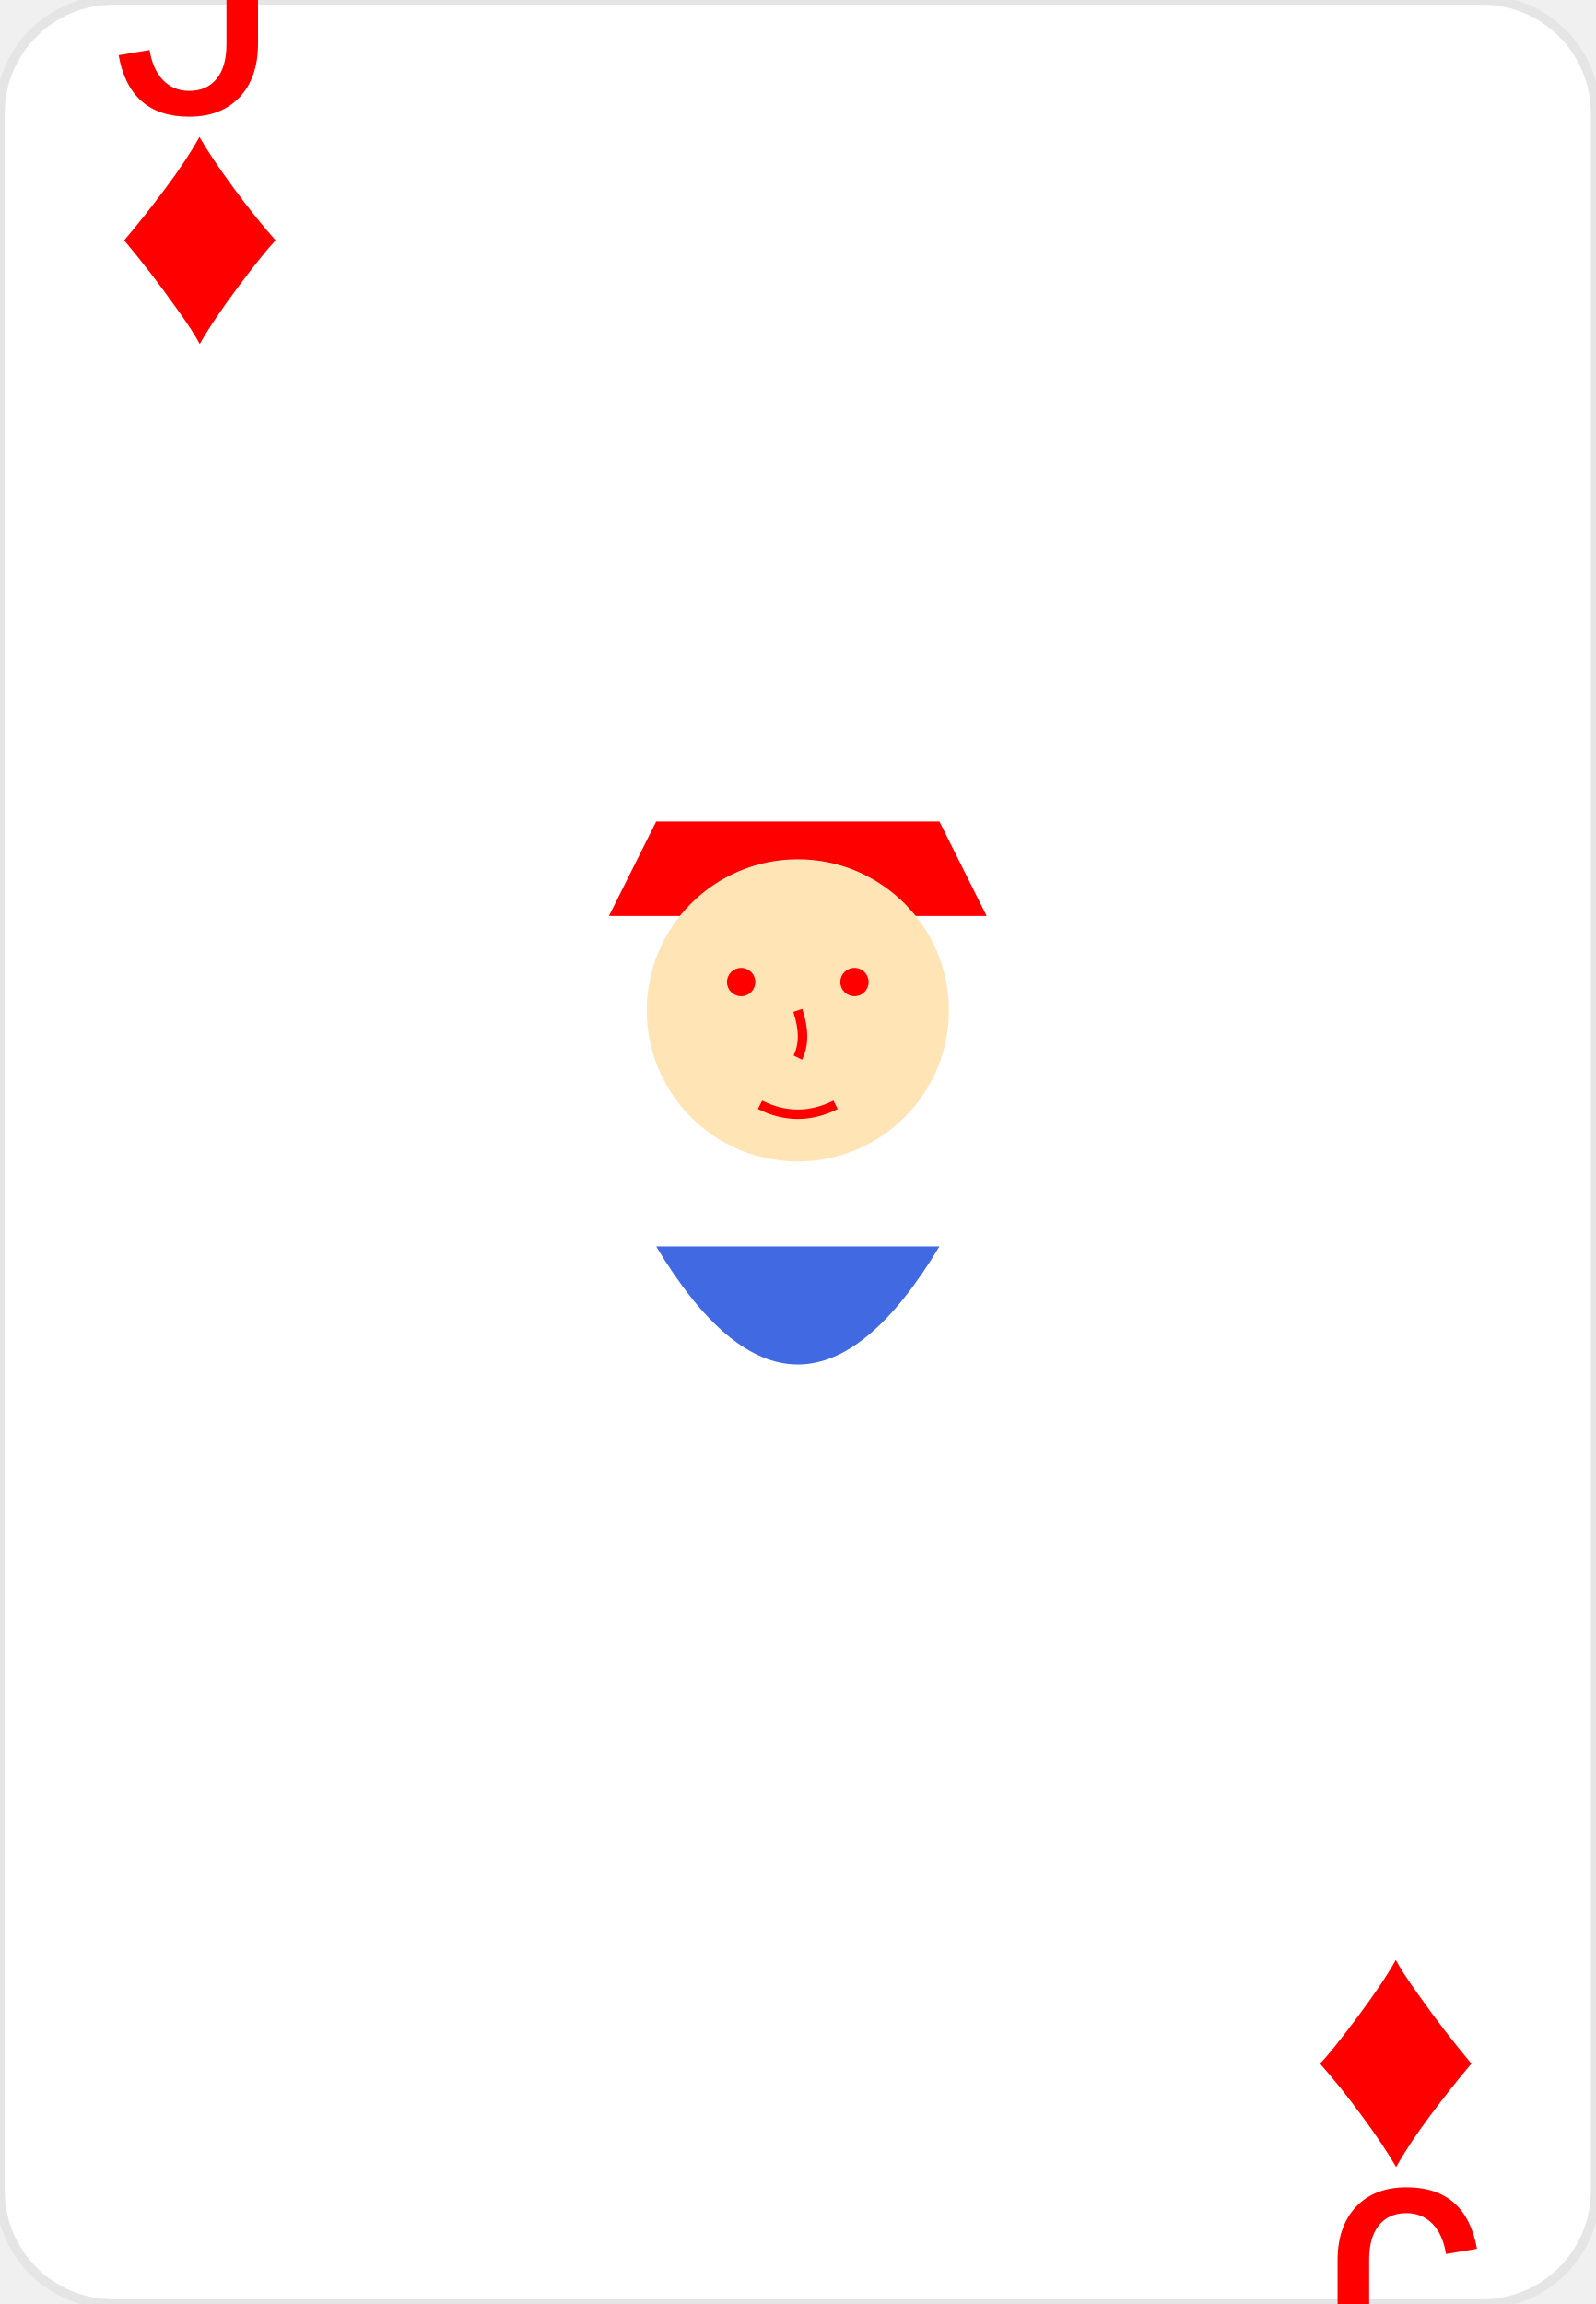
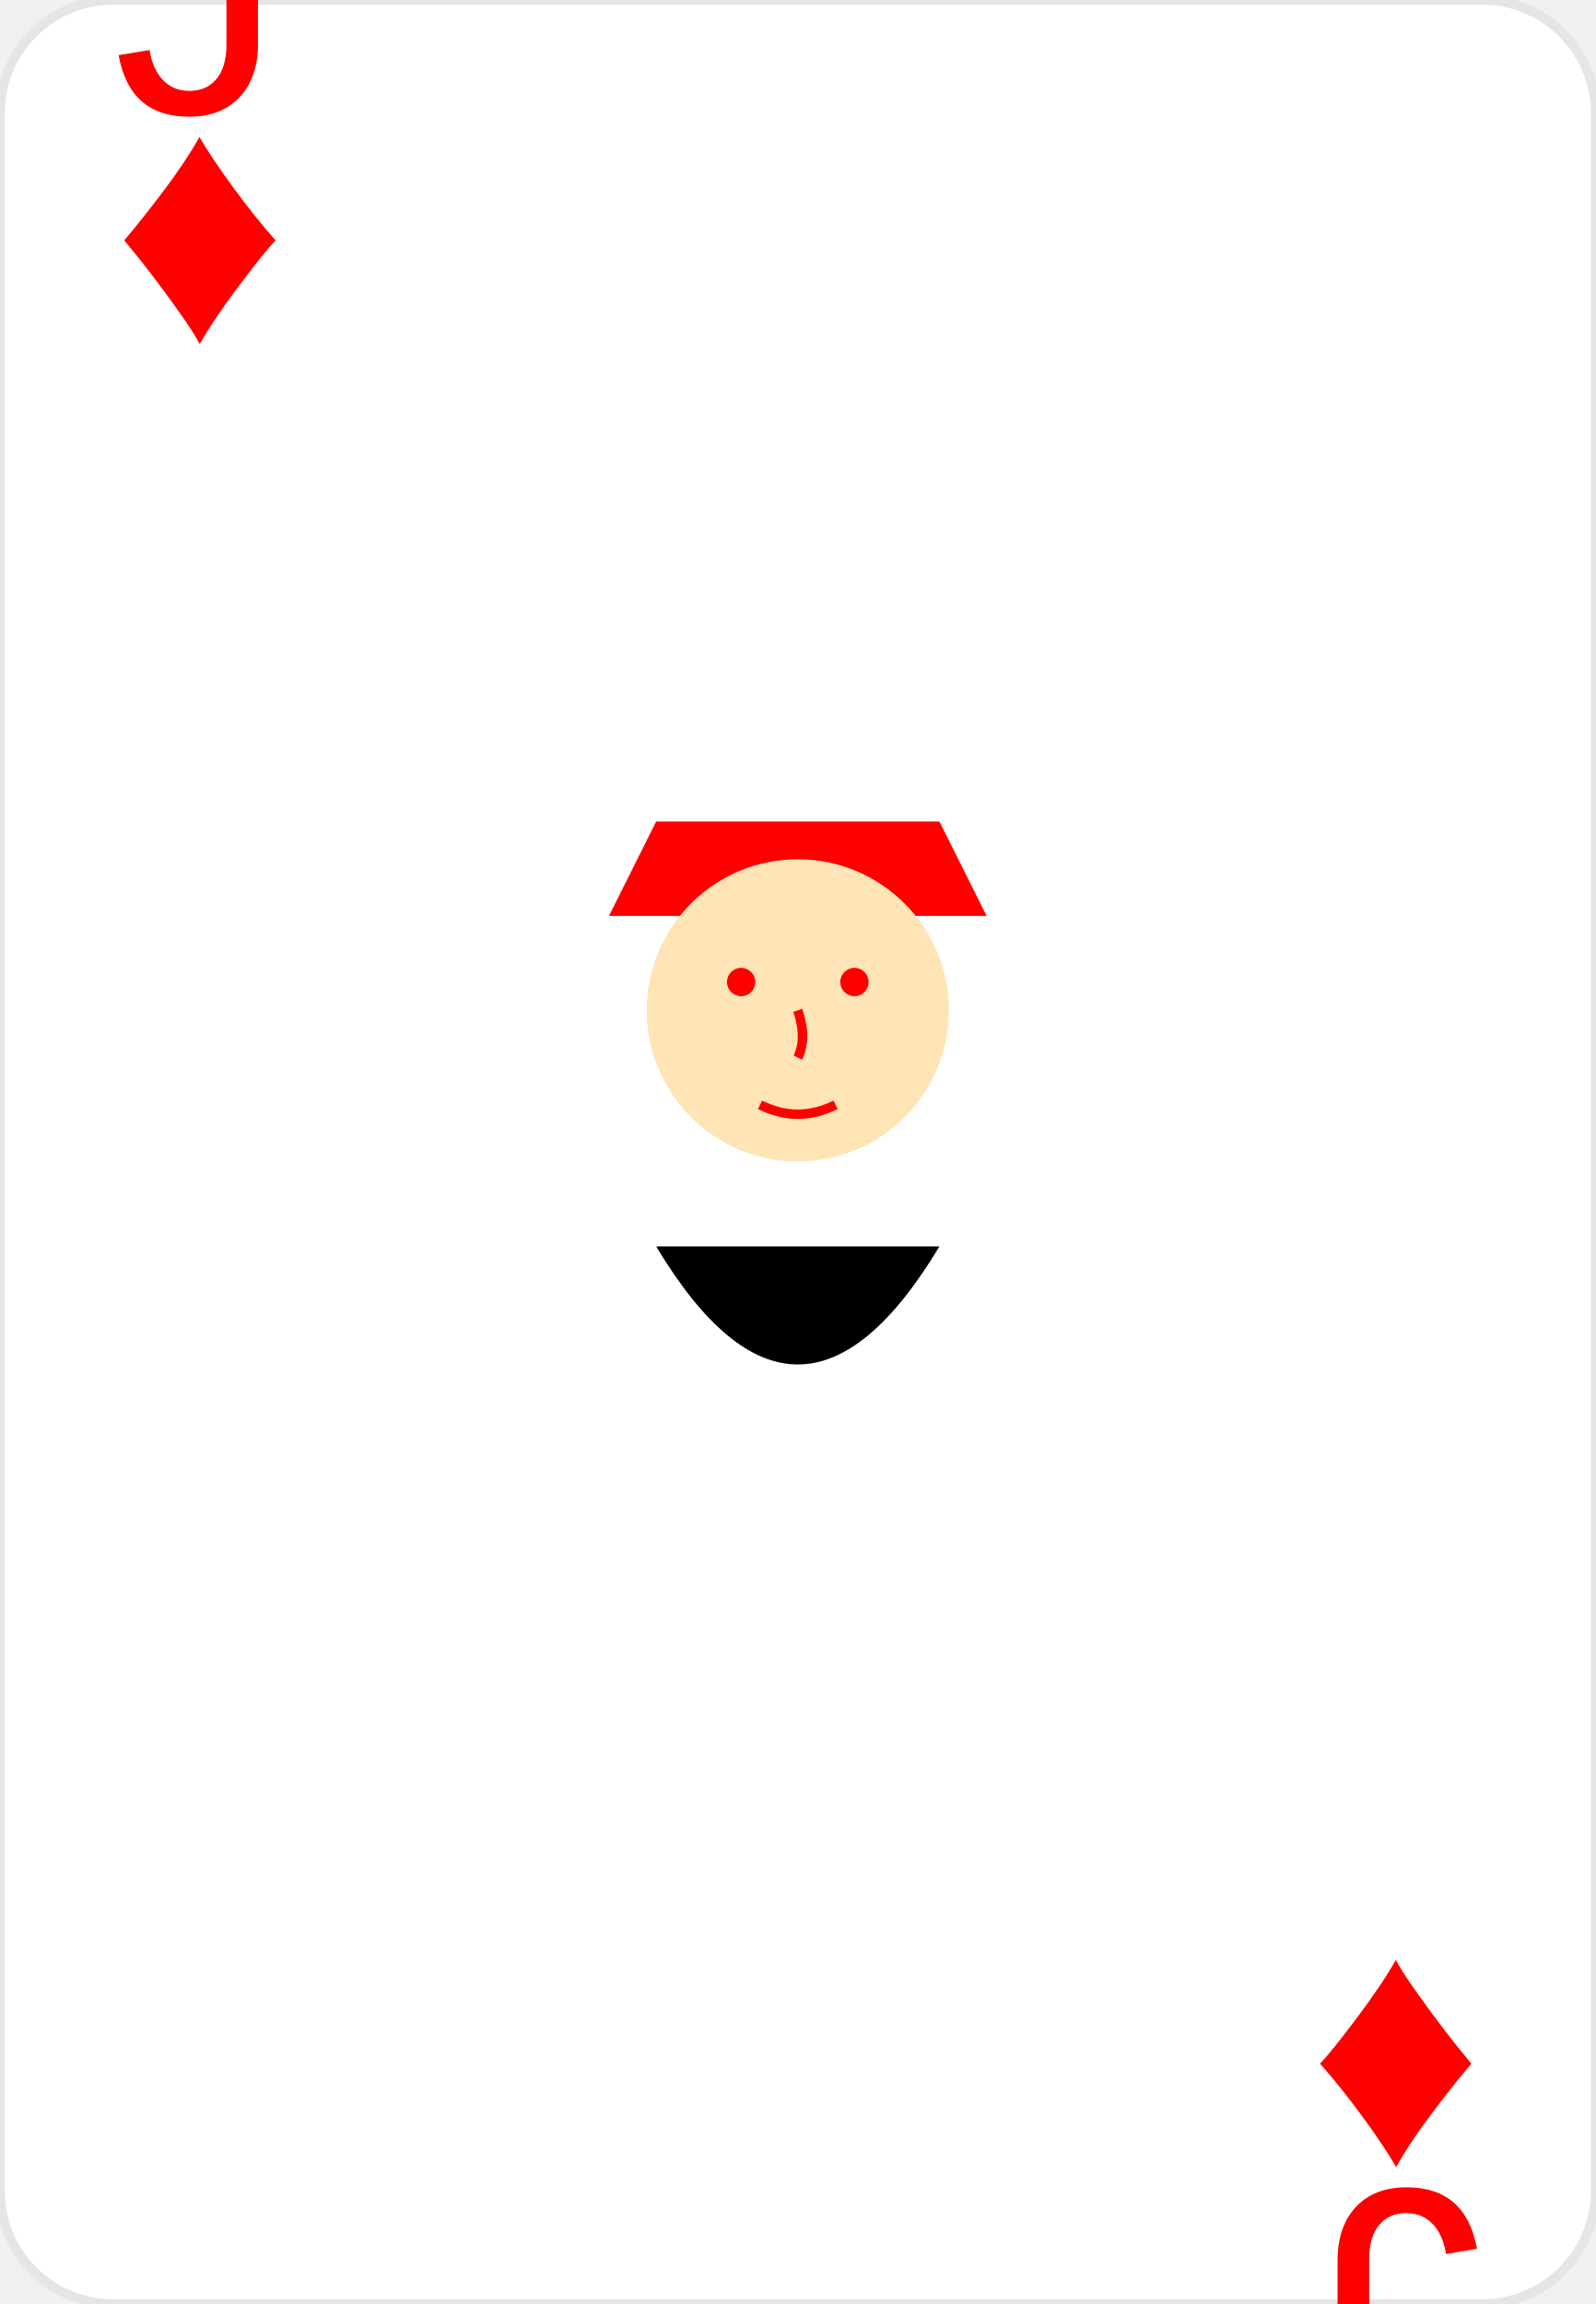
<svg xmlns="http://www.w3.org/2000/svg" width="169" height="244" viewBox="0 0 169 244" fill="none">
  <rect width="169" height="244" rx="12" fill="white" stroke="#E5E5E5" />
  <g transform="translate(12, 12)">
    <text font-family="Arial" font-size="36" fill="#FF0000">J</text>
    <text font-family="Arial" font-size="36" y="24" fill="#FF0000">♦</text>
  </g>
  <g transform="translate(157, 232) rotate(180)">
    <text font-family="Arial" font-size="36" fill="#FF0000">J</text>
    <text font-family="Arial" font-size="36" y="24" fill="#FF0000">♦</text>
  </g>
  <g transform="translate(84.5, 122)">
    <path d="M-15 -35 L15 -35 L20 -25 L-20 -25 Z" fill="#FF0000" />
    <circle cx="0" cy="-15" r="16" fill="#FFE4B5" />
    <circle cx="-6" cy="-18" r="1.5" fill="#FF0000" />
    <circle cx="6" cy="-18" r="1.5" fill="#FF0000" />
    <path d="M0 -15 Q1 -12 0 -10" stroke="#FF0000" fill="none" />
    <path d="M-4 -5 Q0 -3 4 -5" stroke="#FF0000" fill="none" />
-     <path d="M-15 10 Q0 35 15 10" fill="#4169E1" />
+     <path d="M-15 10 Q0 35 15 10" fill="#000000" />
  </g>
</svg>
